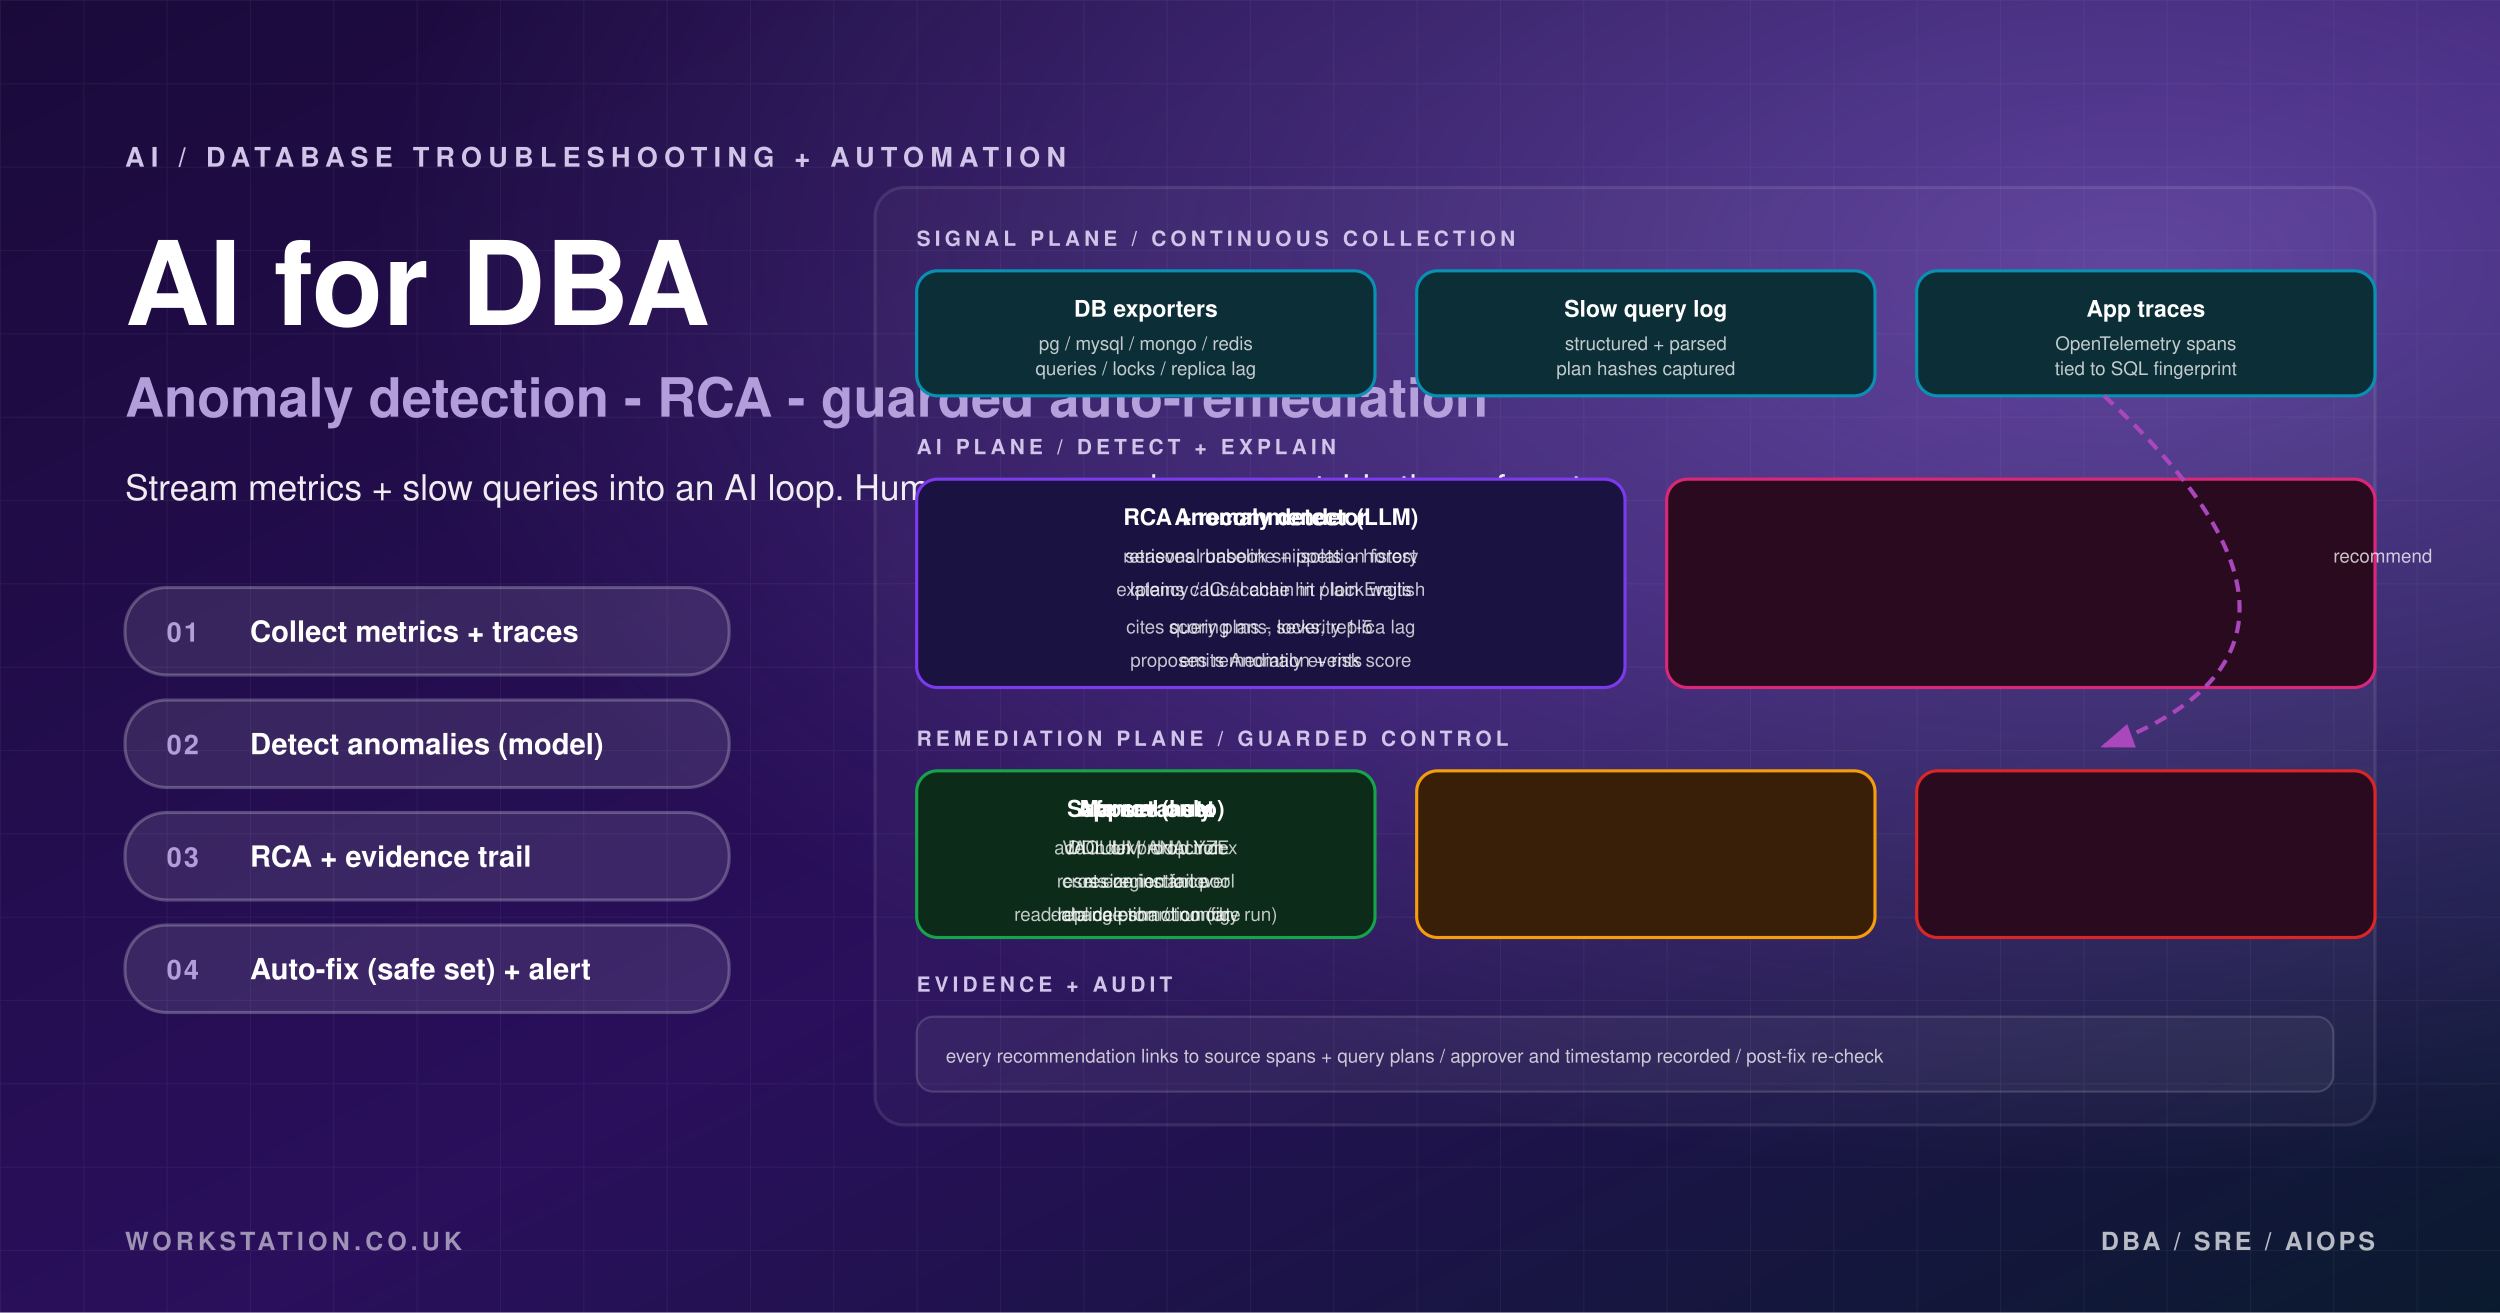
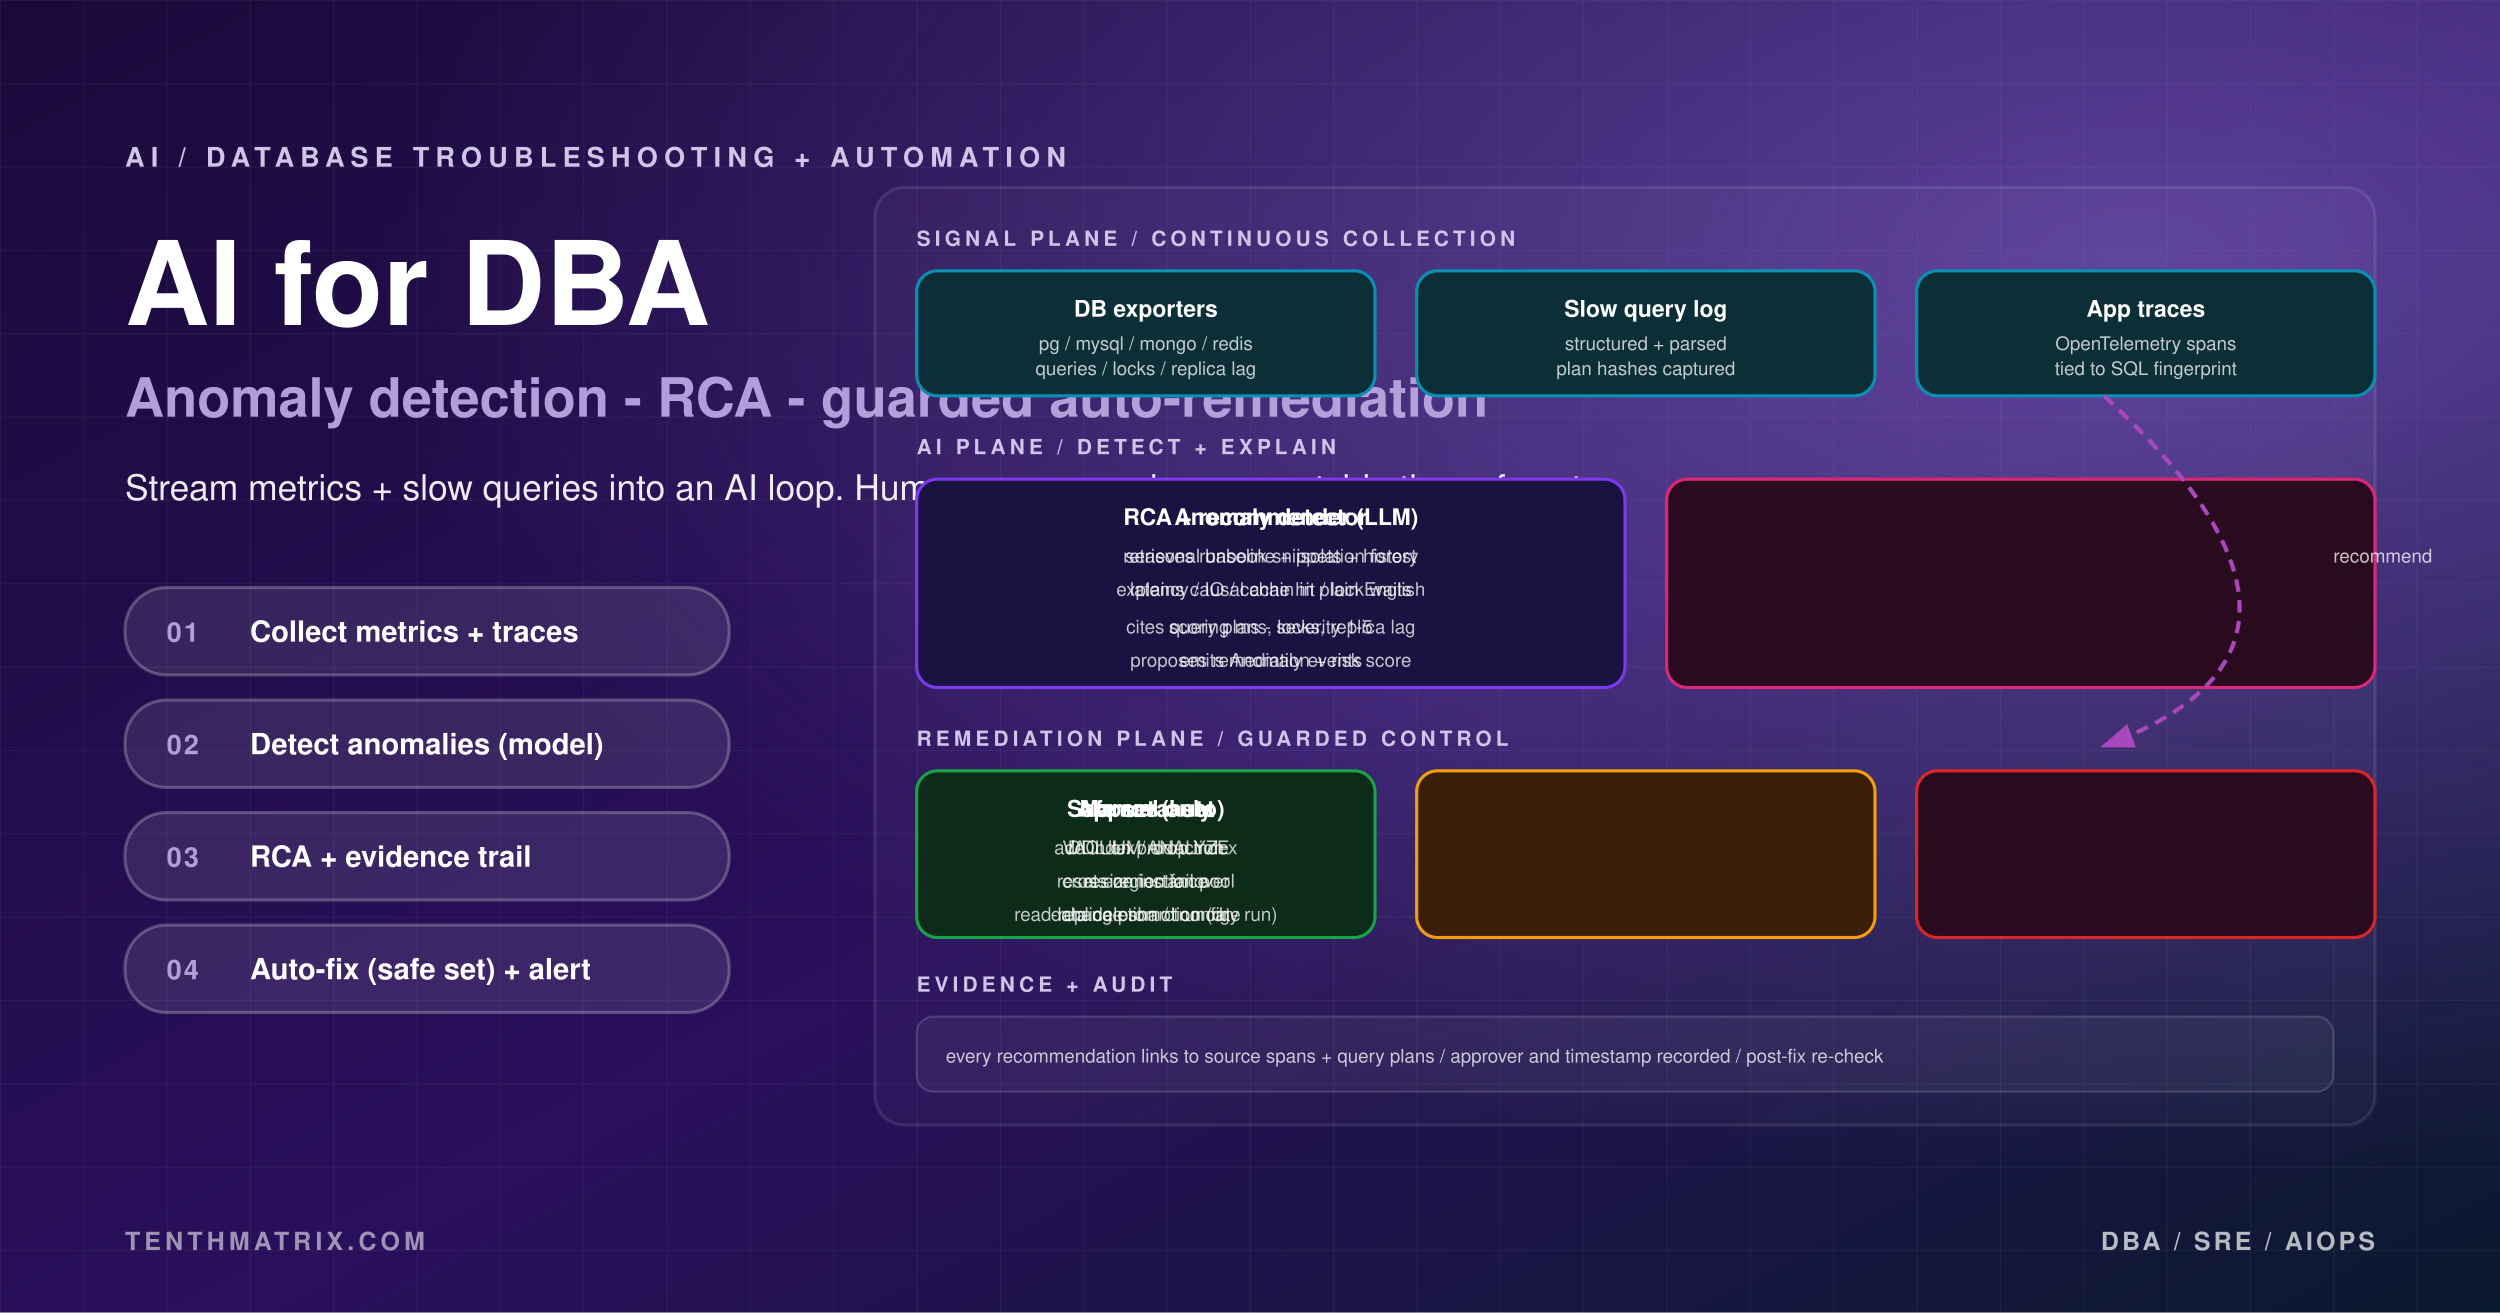
<svg xmlns="http://www.w3.org/2000/svg" width="1200" height="630" viewBox="0 0 1200 630" role="img" aria-label="AI-powered database troubleshooting: anomaly detection, RCA, and remediation loop">
  <defs>
    <linearGradient id="bg" x1="0" y1="0" x2="1" y2="1">
      <stop offset="0" stop-color="#1a0a3a" />
      <stop offset="0.55" stop-color="#2a0f5c" />
      <stop offset="1" stop-color="#0a1a2e" />
    </linearGradient>
    <radialGradient id="glow" cx="0.85" cy="0.2" r="0.7">
      <stop offset="0" stop-color="#a78bfa" stop-opacity="0.40" />
      <stop offset="1" stop-color="#a78bfa" stop-opacity="0" />
    </radialGradient>
    <pattern id="grid" width="40" height="40" patternUnits="userSpaceOnUse">
      <path d="M40 0 H0 V40" fill="none" stroke="#ffffff" stroke-opacity="0.05" stroke-width="1" />
    </pattern>
    <style>
      .kicker { fill: #d1c4e9; font: 700 13px system-ui, -apple-system, "Segoe UI", Helvetica, Arial, sans-serif; letter-spacing: 3px; }
      .title { fill: #ffffff; font: 800 56px system-ui, -apple-system, "Segoe UI", Helvetica, Arial, sans-serif; }
      .tagline { fill: #b39ddb; font: 800 26px system-ui, -apple-system, "Segoe UI", Helvetica, Arial, sans-serif; }
      .sub { fill: rgba(255,255,255,0.92); font: 500 17px system-ui, -apple-system, "Segoe UI", Helvetica, Arial, sans-serif; }
      .chip { fill: rgba(255,255,255,0.10); stroke: rgba(255,255,255,0.24); stroke-width: 1.5; }
      .chipText { fill: #ffffff; font: 700 14px system-ui, -apple-system, "Segoe UI", Helvetica, Arial, sans-serif; }
      .num { fill: #b39ddb; font: 800 13px system-ui, -apple-system, "Segoe UI", Helvetica, Arial, sans-serif; letter-spacing: 1px; }
      .brand { fill: rgba(255,255,255,0.55); font: 700 12px system-ui, -apple-system, "Segoe UI", Helvetica, Arial, sans-serif; letter-spacing: 2px; }
      .nodeLabel { fill: #ffffff; font: 700 11px system-ui, -apple-system, "Segoe UI", Helvetica, Arial, sans-serif; }
      .nodeText { fill: rgba(255,255,255,0.75); font: 400 9px system-ui, -apple-system, "Segoe UI", Helvetica, Arial, sans-serif; }
      .audience { fill: rgba(255,255,255,0.7); font: 600 12px system-ui, -apple-system, "Segoe UI", Helvetica, Arial, sans-serif; letter-spacing: 1.5px; }
      .laneLabel { fill: #d1c4e9; font: 700 10px system-ui, -apple-system, "Segoe UI", Helvetica, Arial, sans-serif; letter-spacing: 2px; }
    </style>
    <marker id="ar" markerWidth="8" markerHeight="8" refX="7" refY="3" orient="auto">
      <polygon points="0 0,8 3,0 6" fill="#ab47bc" />
    </marker>
  </defs>
  <rect width="1200" height="630" fill="url(#bg)" />
  <rect width="1200" height="630" fill="url(#grid)" />
  <rect width="1200" height="630" fill="url(#glow)" />
  <text class="kicker" x="60" y="80">AI  /  DATABASE TROUBLESHOOTING + AUTOMATION</text>
  <text class="title" x="60" y="156">AI for DBA</text>
  <text class="tagline" x="60" y="200">Anomaly detection - RCA - guarded auto-remediation</text>
  <text class="sub" x="60" y="240">Stream metrics + slow queries into an AI loop. Human approves changes outside the safe set.</text>
  <g>
    <rect class="chip" x="60" y="282" rx="20" ry="20" width="290" height="42" />
    <text class="num" x="80" y="308">01</text>
    <text class="chipText" x="120" y="308">Collect metrics + traces</text>
    <rect class="chip" x="60" y="336" rx="20" ry="20" width="290" height="42" />
    <text class="num" x="80" y="362">02</text>
    <text class="chipText" x="120" y="362">Detect anomalies (model)</text>
    <rect class="chip" x="60" y="390" rx="20" ry="20" width="290" height="42" />
    <text class="num" x="80" y="416">03</text>
    <text class="chipText" x="120" y="416">RCA + evidence trail</text>
    <rect class="chip" x="60" y="444" rx="20" ry="20" width="290" height="42" />
    <text class="num" x="80" y="470">04</text>
    <text class="chipText" x="120" y="470">Auto-fix (safe set)  +  alert</text>
  </g>
  <g transform="translate(420,90)">
    <rect x="0" y="0" width="720" height="450" rx="14" fill="rgba(255,255,255,0.03)" stroke="rgba(255,255,255,0.10)" stroke-width="1.5" />
    <text class="laneLabel" x="20" y="28">SIGNAL PLANE  /  CONTINUOUS COLLECTION</text>
    <g transform="translate(20,40)">
      <rect width="220" height="60" rx="10" fill="#0c2e36" stroke="#0891b2" stroke-width="1.5" />
      <text class="nodeLabel" x="110" y="22" text-anchor="middle">DB exporters</text>
      <text class="nodeText" x="110" y="38" text-anchor="middle">pg / mysql / mongo / redis</text>
      <text class="nodeText" x="110" y="50" text-anchor="middle">queries  /  locks  /  replica lag</text>
      <rect x="240" y="0" width="220" height="60" rx="10" fill="#0c2e36" stroke="#0891b2" stroke-width="1.5" />
      <text class="nodeLabel" x="350" y="22" text-anchor="middle">Slow query log</text>
      <text class="nodeText" x="350" y="38" text-anchor="middle">structured + parsed</text>
      <text class="nodeText" x="350" y="50" text-anchor="middle">plan hashes captured</text>
      <rect x="480" y="0" width="220" height="60" rx="10" fill="#0c2e36" stroke="#0891b2" stroke-width="1.5" />
      <text class="nodeLabel" x="590" y="22" text-anchor="middle">App traces</text>
      <text class="nodeText" x="590" y="38" text-anchor="middle">OpenTelemetry spans</text>
      <text class="nodeText" x="590" y="50" text-anchor="middle">tied to SQL fingerprint</text>
    </g>
    <text class="laneLabel" x="20" y="128">AI PLANE  /  DETECT + EXPLAIN</text>
    <g transform="translate(20,140)">
      <rect width="340" height="100" rx="10" fill="#1a1240" stroke="#7c3aed" stroke-width="1.5" />
      <text class="nodeLabel" x="170" y="22" text-anchor="middle">Anomaly detector</text>
      <text class="nodeText" x="170" y="40" text-anchor="middle">seasonal baseline + isolation forest</text>
      <text class="nodeText" x="170" y="56" text-anchor="middle">latency / IO / cache hit / lock waits</text>
      <text class="nodeText" x="170" y="74" text-anchor="middle">scoring ms - severity 1-5</text>
      <text class="nodeText" x="170" y="90" text-anchor="middle">emits Anomaly events</text>
      <rect x="360" y="0" width="340" height="100" rx="10" fill="#2a0a1f" stroke="#db2777" stroke-width="1.5" />
      <text class="nodeLabel" x="170" y="22" text-anchor="middle">RCA + recommender (LLM)</text>
      <text class="nodeText" x="170" y="40" text-anchor="middle">retrieves runbook snippets + history</text>
      <text class="nodeText" x="170" y="56" text-anchor="middle">explains causal chain in plain English</text>
      <text class="nodeText" x="170" y="74" text-anchor="middle">cites query plans, locks, replica lag</text>
      <text class="nodeText" x="170" y="90" text-anchor="middle">proposes remediation + risk score</text>
    </g>
    <text class="laneLabel" x="20" y="268">REMEDIATION PLANE  /  GUARDED CONTROL</text>
    <g transform="translate(20,280)">
      <rect width="220" height="80" rx="10" fill="#0c2b18" stroke="#16a34a" stroke-width="1.5" />
      <text class="nodeLabel" x="110" y="22" text-anchor="middle">Safe set (auto)</text>
      <text class="nodeText" x="110" y="40" text-anchor="middle">VACUUM ANALYZE</text>
      <text class="nodeText" x="110" y="56" text-anchor="middle">reset connection pool</text>
      <text class="nodeText" x="110" y="72" text-anchor="middle">read-replica promotion (dry run)</text>
      <rect x="240" y="0" width="220" height="80" rx="10" fill="#3a1f08" stroke="#f59e0b" stroke-width="1.5" />
      <text class="nodeLabel" x="110" y="22" text-anchor="middle">Approval set</text>
      <text class="nodeText" x="110" y="40" text-anchor="middle">add index / drop index</text>
      <text class="nodeText" x="110" y="56" text-anchor="middle">resize instance</text>
      <text class="nodeText" x="110" y="72" text-anchor="middle">change shard config</text>
      <rect x="480" y="0" width="220" height="80" rx="10" fill="#2a0a1f" stroke="#dc2626" stroke-width="1.5" />
      <text class="nodeLabel" x="110" y="22" text-anchor="middle">Manual only</text>
      <text class="nodeText" x="110" y="40" text-anchor="middle">DDL on production</text>
      <text class="nodeText" x="110" y="56" text-anchor="middle">cross-region failover</text>
      <text class="nodeText" x="110" y="72" text-anchor="middle">data deletion / truncate</text>
    </g>
    <path d="M 590 100 Q 720 220 590 268" stroke="#ab47bc" stroke-width="2" fill="none" stroke-dasharray="6 4" marker-end="url(#ar)" />
    <text class="nodeText" x="700" y="180" fill="#ce93d8">recommend</text>
    <text class="laneLabel" x="20" y="386">EVIDENCE + AUDIT</text>
    <g transform="translate(20,398)">
      <rect width="680" height="36" rx="8" fill="rgba(255,255,255,0.05)" stroke="rgba(255,255,255,0.15)" stroke-width="1" />
      <text class="nodeText" x="14" y="22">every recommendation links to source spans + query plans  /  approver and timestamp recorded  /  post-fix re-check</text>
    </g>
  </g>
-   <text class="brand" x="60" y="600">WORKSTATION.CO.UK</text>
+   <text class="brand" x="60" y="600">TENTHMATRIX.COM</text>
  <text class="audience" x="1140" y="600" text-anchor="end">DBA  /  SRE  /  AIOPS</text>
</svg>
